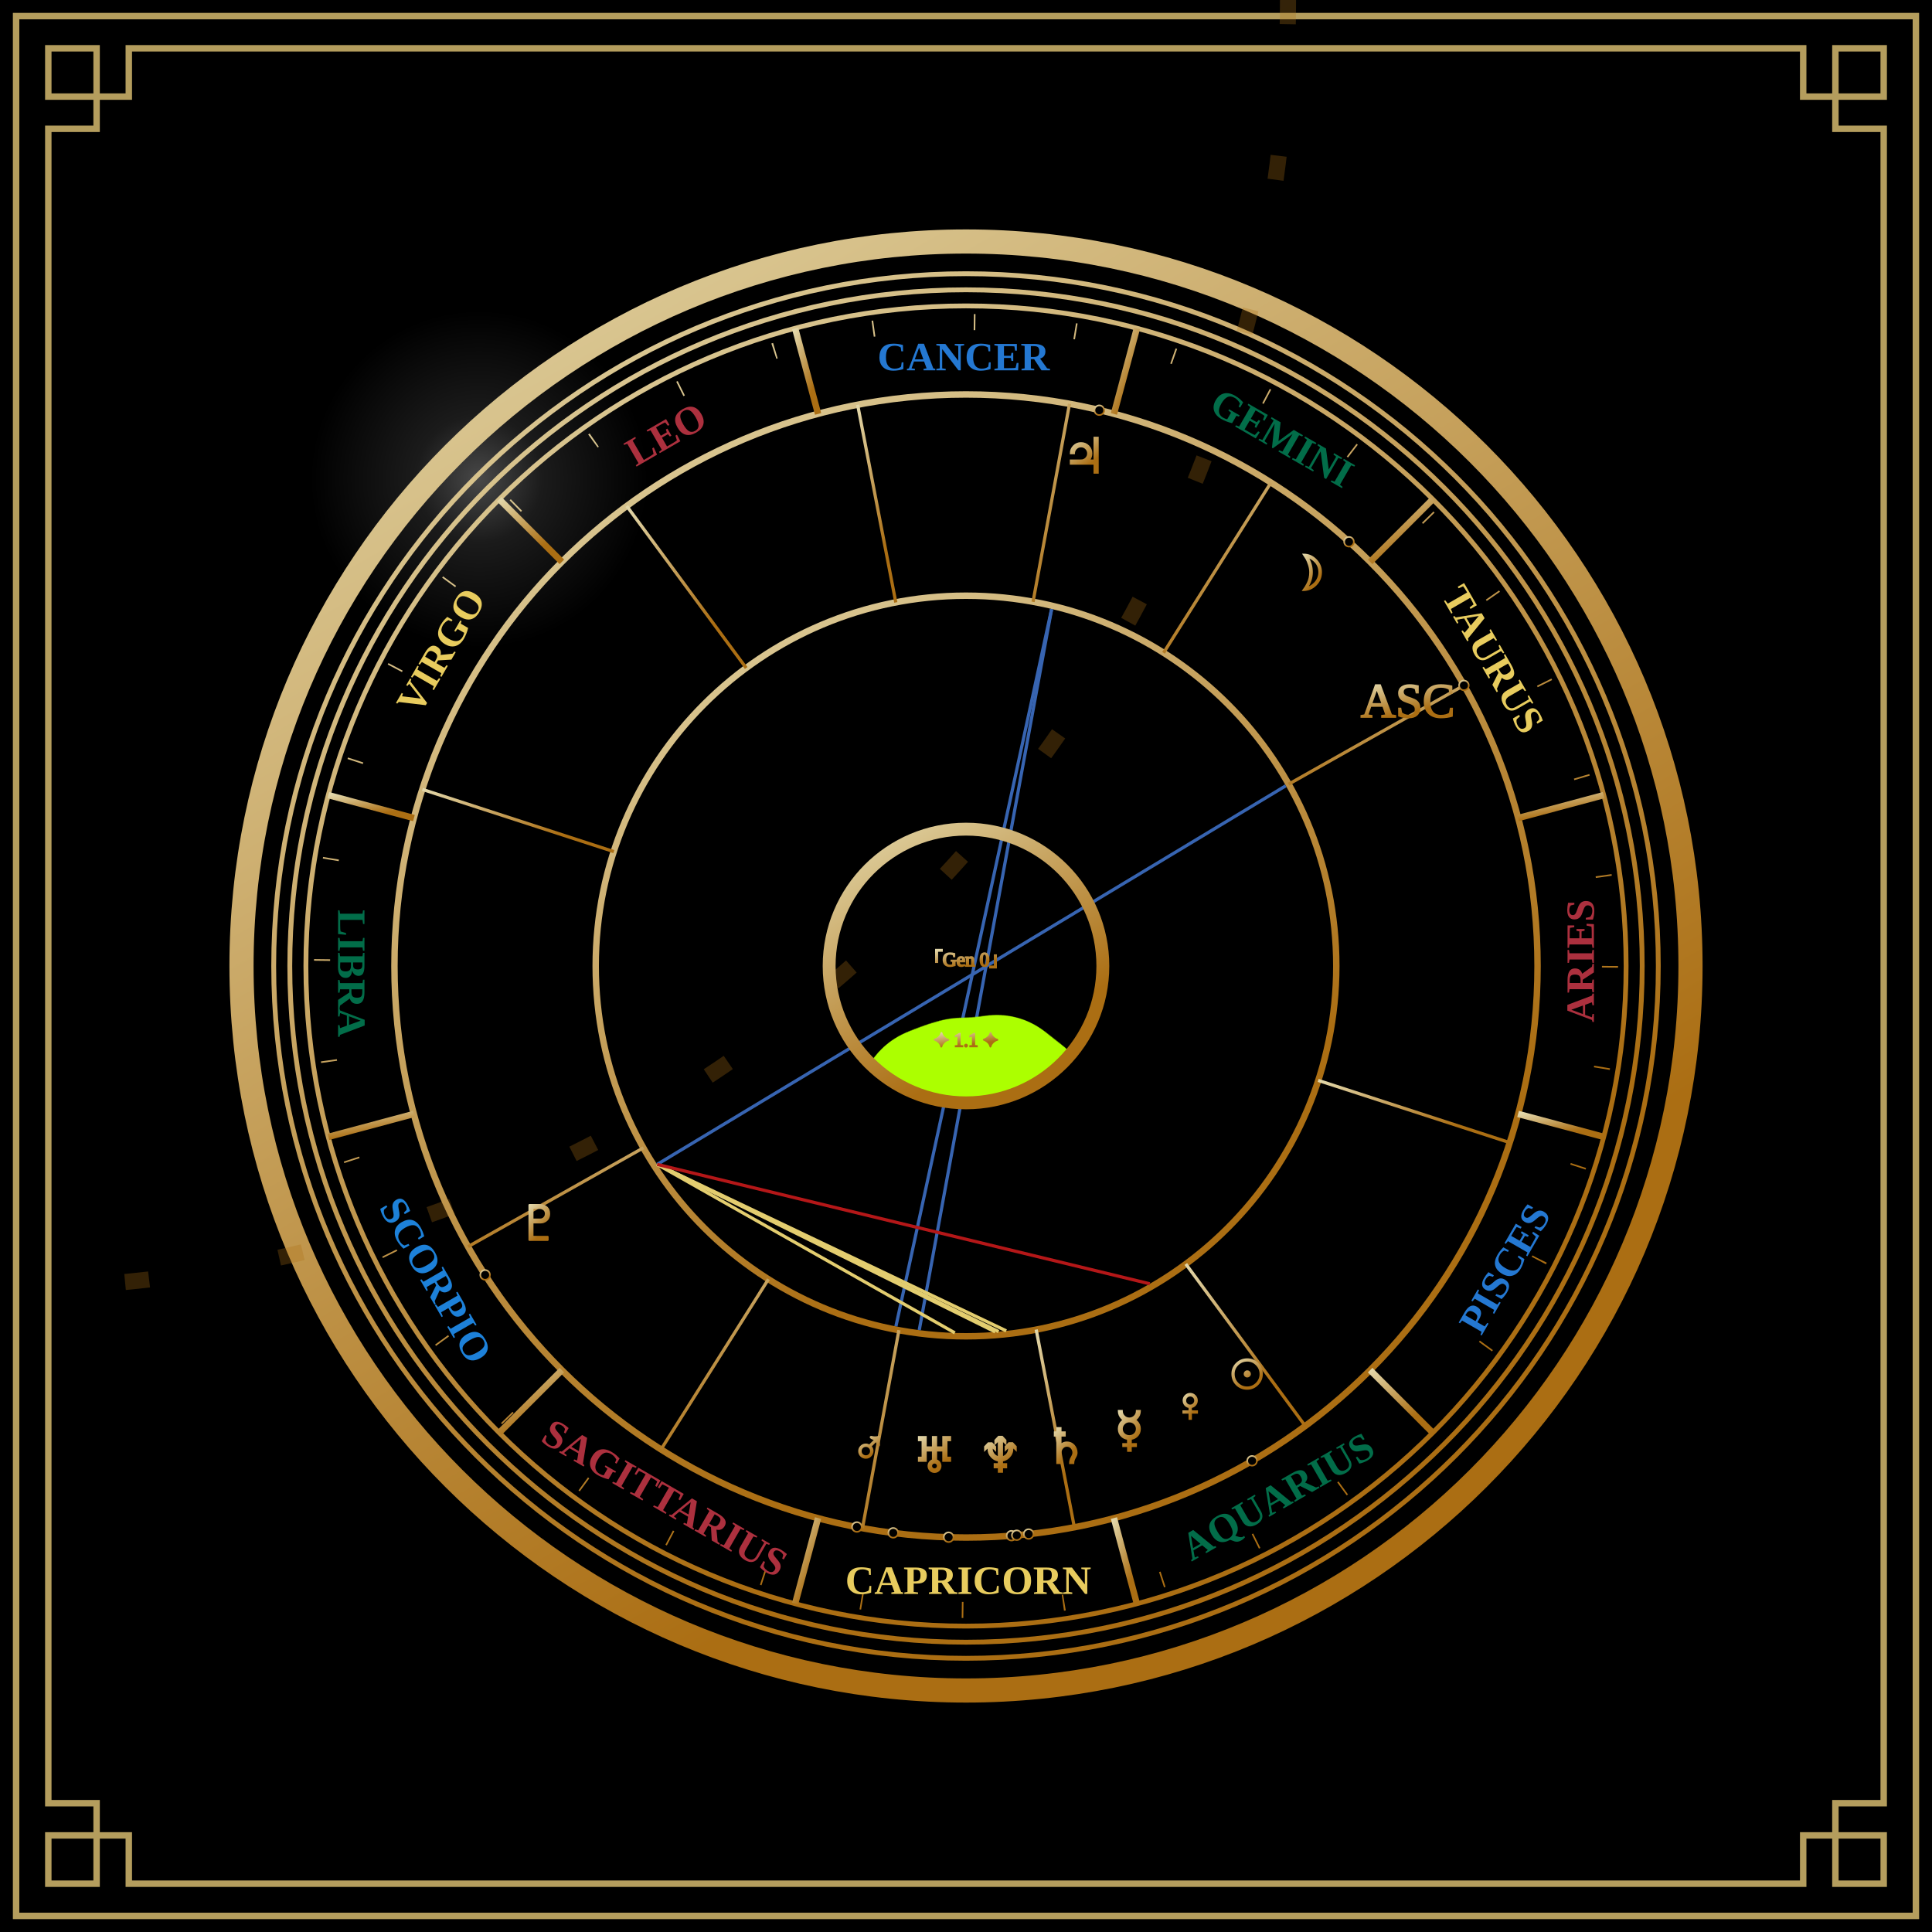
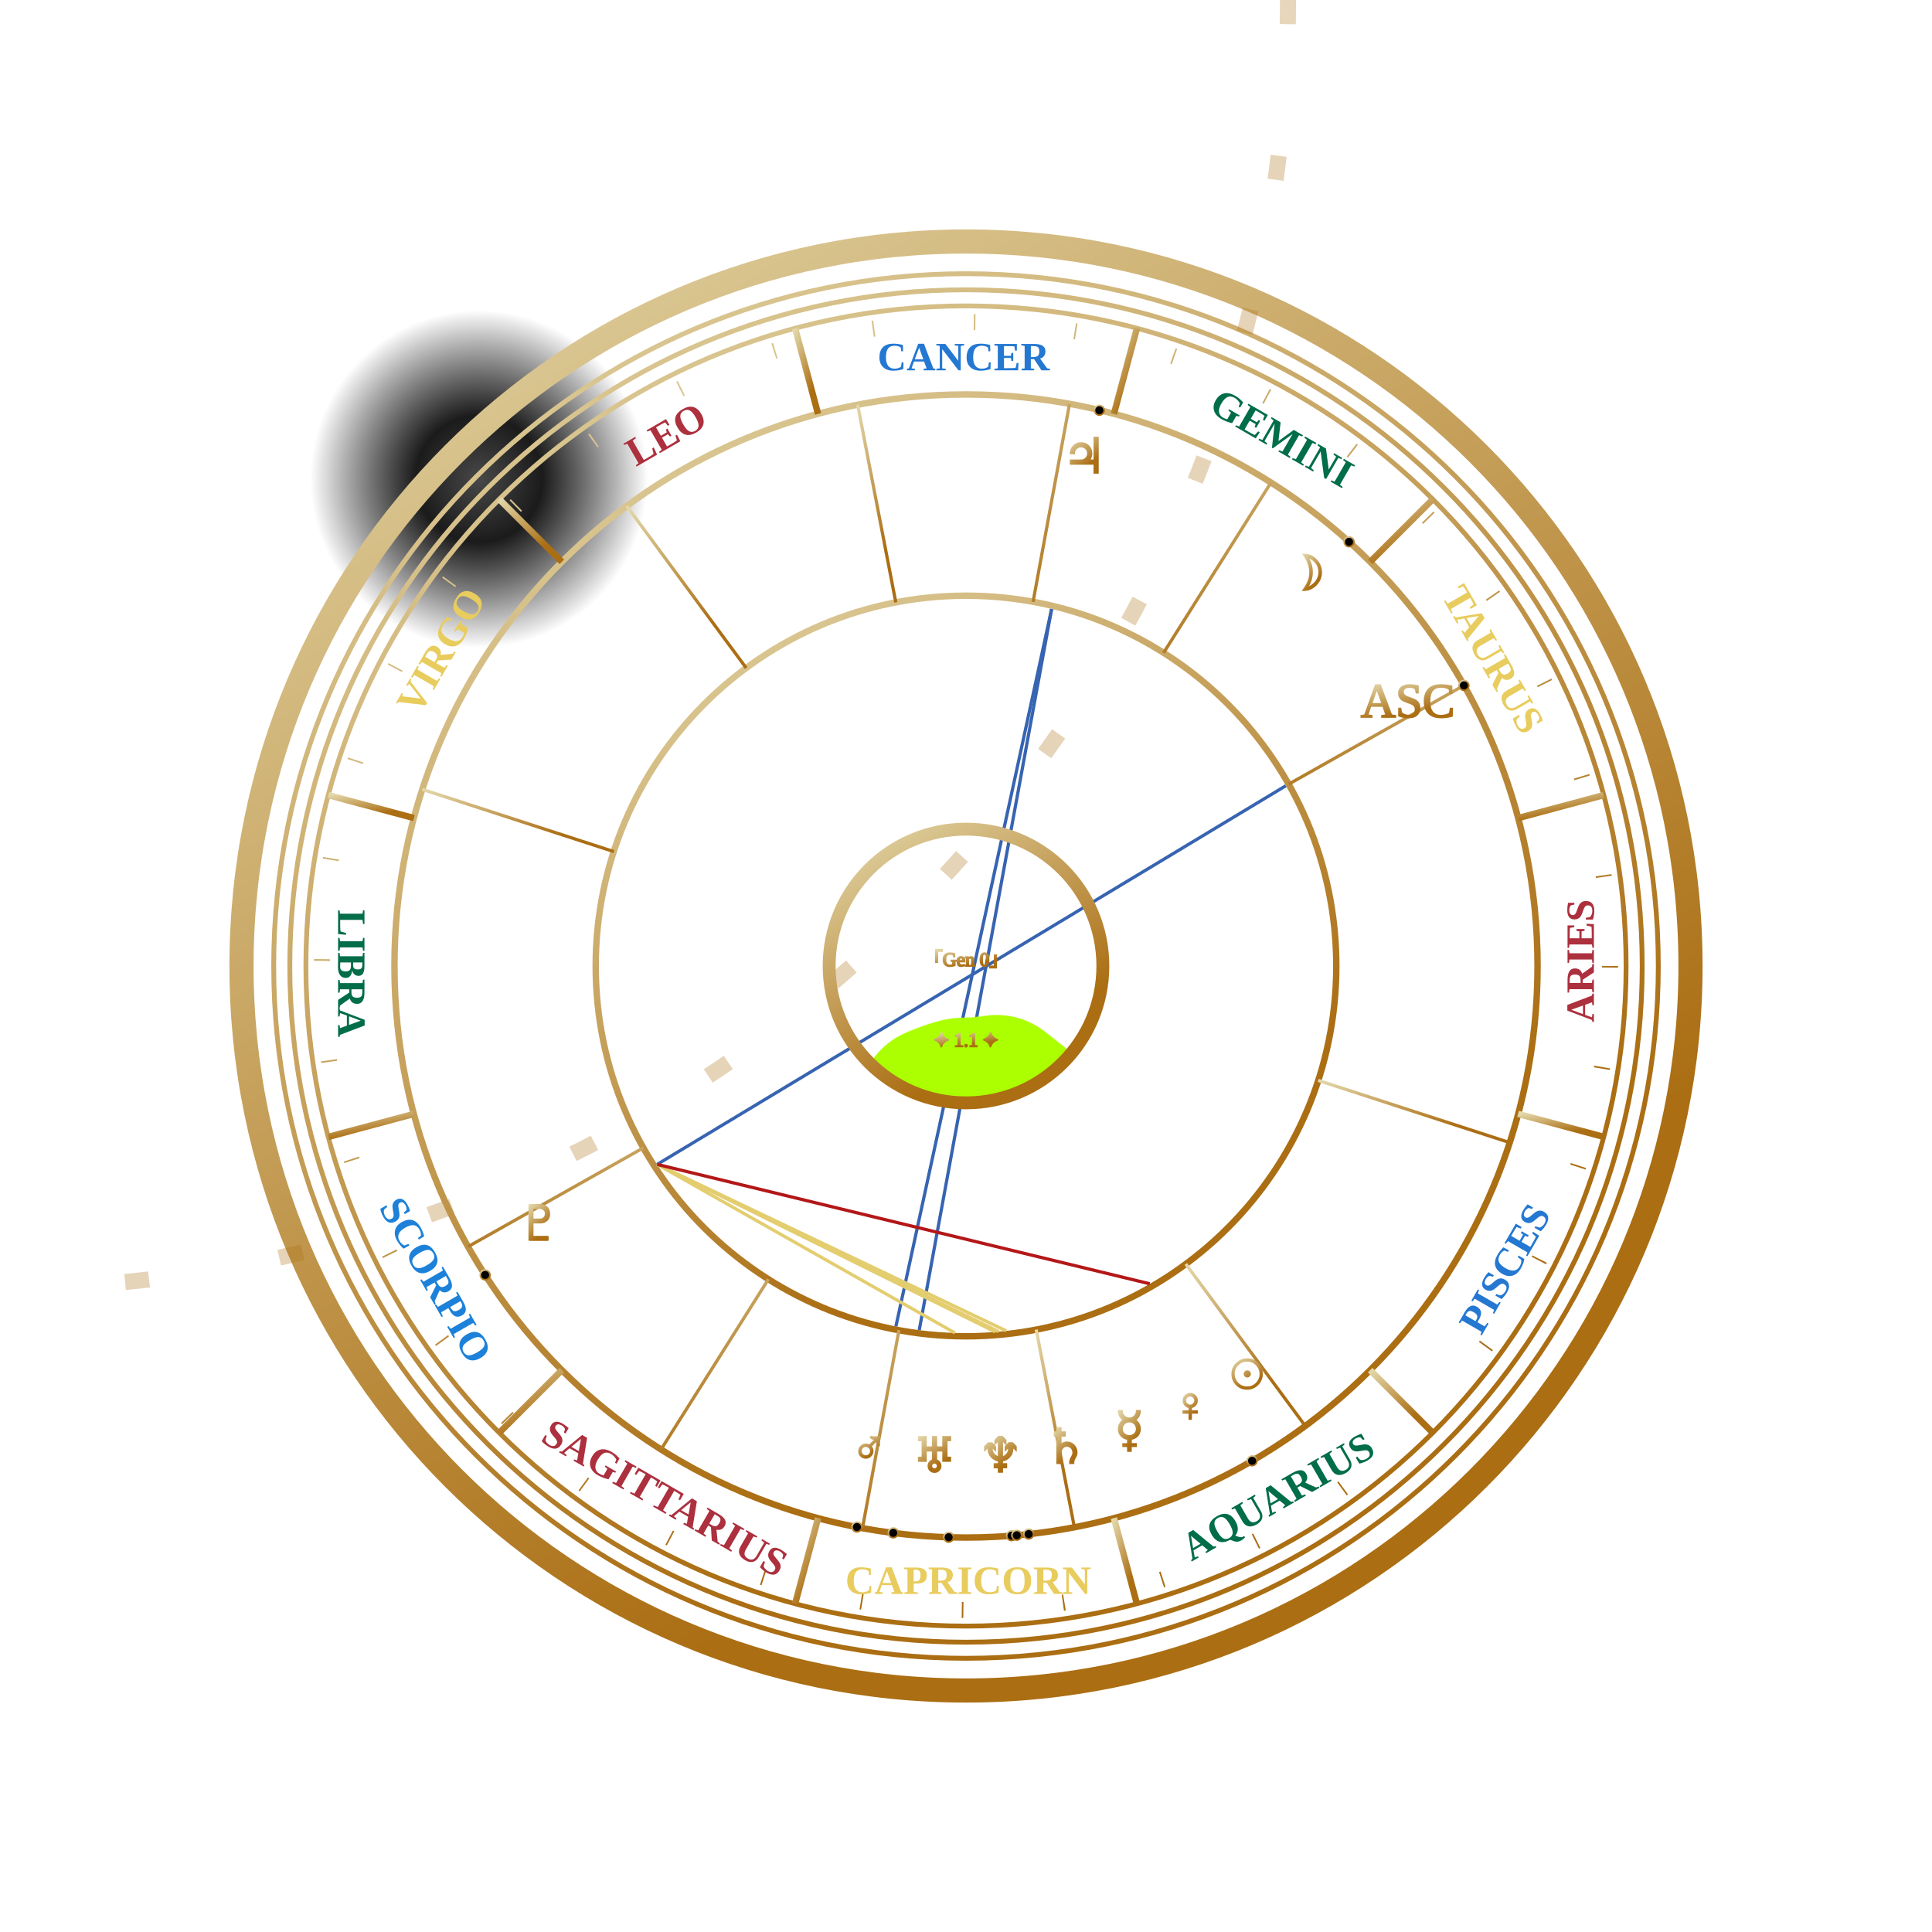
<svg xmlns="http://www.w3.org/2000/svg" version="1.1" width="1200" height="1200" id="astro">
  <style>.f1 {animation: fc1 2s 0.14s cubic-bezier(0.5, 0.07, 0.64, 1) infinite;}.f2 {animation: fc2 2s 0.28s cubic-bezier(0.5, 0.07, 0.64, 1) infinite;}.f3 {animation: fc3 2s 0.42s cubic-bezier(0.5, 0.07, 0.64, 1) infinite;}.f4 {animation: fc4 2s 0.56s cubic-bezier(0.5, 0.07, 0.64, 1) infinite;}.f5 {animation: fc5 2s 0.7s cubic-bezier(0.5, 0.07, 0.64, 1) infinite;}.f6 {animation: fc6 2s 0.84s cubic-bezier(0.5, 0.07, 0.64, 1) infinite;}.f7 {animation: fc7 2s 0.98s cubic-bezier(0.5, 0.07, 0.64, 1) infinite;}.f8 {animation: fc8 2s 1.12s cubic-bezier(0.5, 0.07, 0.64, 1) infinite;}.f9 {animation: fc9 2s 1.26s cubic-bezier(0.5, 0.07, 0.64, 1) infinite;}.f10 {animation: fc10 2s 1.4s cubic-bezier(0.5, 0.07, 0.64, 1) infinite;}.f11 {animation: fc11 2s 1.54s cubic-bezier(0.5, 0.07, 0.64, 1) infinite;}.f12 {animation: fc12 2s 1.68s cubic-bezier(0.5, 0.07, 0.64, 1) infinite;}.f13 {animation: fc13 2s 1.82s cubic-bezier(0.5, 0.07, 0.64, 1) infinite;}.f14 {animation: fc14 2s 1.96s cubic-bezier(0.5, 0.07, 0.64, 1) infinite;}.f15 {animation: fc15 2s 2.1s cubic-bezier(0.5, 0.07, 0.64, 1) infinite;}.r1 {animation: fr1 2s 0.5s cubic-bezier(0.5, 0.07, 0.64, 1) infinite;}.r2 {animation: fr2 2s 1s cubic-bezier(0.5, 0.07, 0.64, 1) infinite;}.r3 {animation: fr3 2s 1.5s cubic-bezier(0.5, 0.07, 0.64, 1) infinite;}.r4 {animation: fr4 2s 2s cubic-bezier(0.5, 0.07, 0.64, 1) infinite;}.r5 {animation: fr5 1.5s 0.5s cubic-bezier(0.5, 0.07, 0.64, 1) infinite;}.r6 {animation: fr6 1.5s 1s cubic-bezier(0.5, 0.07, 0.64, 1) infinite;}.r7 {animation: fr7 1.5s 1.5s cubic-bezier(0.5, 0.07, 0.64, 1) infinite;}.r8 {animation: fr8 1.5s 2s cubic-bezier(0.5, 0.07, 0.64, 1) infinite;}@keyframes fc1 {0% {transform: translate(0, 0) scale(1);}100% {transform: translate(552px, 350px) scale(0);}}@keyframes fc2 {0% {transform: translate(0, 0) scale(1);}100% {transform: translate(652px, 350px) scale(0);}}@keyframes fc3 {0% {transform: translate(0, 0) scale(1);}100% {transform: translate(564px, 350px) scale(0);}}@keyframes fc4 {0% {transform: translate(0, 0) scale(1);}100% {transform: translate(577px, 350px) scale(0);}}@keyframes fc5 {0% {transform: translate(0, 0) scale(1);}100% {transform: translate(679px, 350px) scale(0);}}@keyframes fc6 {0% {transform: translate(0, 0) scale(1);}100% {transform: translate(563px, 350px) scale(0);}}@keyframes fc7 {0% {transform: translate(0, 0) scale(1);}100% {transform: translate(591px, 350px) scale(0);}}@keyframes fc8 {0% {transform: translate(0, 0) scale(1);}100% {transform: translate(668px, 350px) scale(0);}}@keyframes fc9 {0% {transform: translate(0, 0) scale(1);}100% {transform: translate(546px, 350px) scale(0);}}@keyframes fc10 {0% {transform: translate(0, 0) scale(1);}100% {transform: translate(586px, 350px) scale(0);}}@keyframes fc11 {0% {transform: translate(0, 0) scale(1);}100% {transform: translate(604px, 350px) scale(0);}}@keyframes fc12 {0% {transform: translate(0, 0) scale(1);}100% {transform: translate(641px, 350px) scale(0);}}@keyframes fc13 {0% {transform: translate(0, 0) scale(1);}100% {transform: translate(549px, 350px) scale(0);}}@keyframes fc14 {0% {transform: translate(0, 0) scale(1);}100% {transform: translate(638px, 350px) scale(0);}}@keyframes fc15 {0% {transform: translate(0, 0) scale(1);}100% {transform: translate(629px, 350px) scale(0);}}@keyframes fr1 {0% {transform: translate(288px, 631px) scale(0.3);}100% {transform: translate(0px, -450px) scale(1);}}@keyframes fr2 {0% {transform: translate(264px, 599px) scale(0.3);}100% {transform: translate(0px, -450px) scale(1);}}@keyframes fr3 {0% {transform: translate(257px, 576px) scale(0.3);}100% {transform: translate(0px, -450px) scale(1);}}@keyframes fr4 {0% {transform: translate(295px, 614px) scale(0.3);}100% {transform: translate(0px, -450px) scale(1);}}@keyframes fr5 {0% {transform: translate(585px, 611px) scale(0.3);}100% {transform: translate(0px, -450px) scale(1);}}@keyframes fr6 {0% {transform: translate(611px, 601px) scale(0.3);}100% {transform: translate(0px, -450px) scale(1);}}@keyframes fr7 {0% {transform: translate(607px, 591px) scale(0.3);}100% {transform: translate(0px, -450px) scale(1);}}@keyframes fr8 {0% {transform: translate(597px, 626px) scale(0.3);}100% {transform: translate(0px, -450px) scale(1);}}</style>
  <defs>
    <radialGradient id="darkLight">
      <stop offset="0%" stop-color="#484848" />
      <stop offset="3%" stop-color="#1b1b1b" />
-       <stop offset="8%" stop-color="#000000" />
+       <stop offset="8%" stop-color="transparent" />
    </radialGradient>
    <linearGradient id="goldBody" gradientTransform="rotate(60)">
      <stop offset="0%" stop-color="#e3d8ab" />
      <stop offset="100%" stop-color="#ab6e13" />
    </linearGradient>
    <filter id="goo">
      <feGaussianBlur in="SourceGraphic" stdDeviation="10" result="blur" />
      <feColorMatrix in="blur" mode="matrix" values="1 0 0 0 0  0 1 0 0 0  0 0 1 0 0  0 0 0 18 -8" result="goo" />
      <feBlend in="SourceGraphic" in2="goo" />
    </filter>
    <clipPath id="centerCut">
      <circle cy="600" cx="600" r="140" stroke-width="120" />
    </clipPath>
  </defs>
  <circle cx="300" cy="300" r="1300" fill="url(#darkLight)">
    <animateTransform attributeType="xml" attributeName="transform" type="rotate" from="0 600 600" to="360 600 600" begin="0" dur="5s" repeatCount="indefinite" />
  </circle>
-   <g stroke="#b49d5d">
-     <rect width="1180" height="1180" x="10" y="10" stroke-width="4" fill="none" />
-     <path d="M30,30 H60 V80 H30 V1120 H60 V1170 H30 V1140 H80 V1170 H1120 V1140 H1170 V1170 H1140 V1120 H1170 V80 H1140 V30 H1170 V60 H1120 V30 H80 V60 H30 V30 Z" stroke-width="4" fill="none" />
-   </g>
  <g fill="url(#goldBody)" stroke="url(#goldBody)">
    <circle cx="600" cy="600" r="450" stroke-width="15" fill="none">
      <animateTransform attributeType="xml" attributeName="transform" type="rotate" from="0 600 600" to="360 600 600" begin="0" dur="5s" repeatCount="indefinite" />
    </circle>
    <circle cx="600" cy="600" r="430" stroke-width="3" fill="none" />
    <circle cx="600" cy="600" r="420" stroke-width="3" fill="none" />
    <circle cx="600" cy="600" r="410" stroke-width="3" fill="none" />
    <circle cx="600" cy="600" r="400" stroke-width="10" fill="none" stroke-dasharray="1 62">
      <animateTransform attributeType="xml" attributeName="transform" type="rotate" from="0 600 600" to="360 600 600" begin="0" dur="20s" repeatCount="indefinite" />
    </circle>
    <circle cx="0" cy="0" r="800" stroke-width="10" fill="none" stroke-dasharray="15 82" opacity="0.3">
      <animateTransform attributeType="xml" attributeName="transform" type="rotate" from="0 0 0" to="360 0 0" begin="0" dur="40s" repeatCount="indefinite" />
    </circle>
    <circle cx="600" cy="600" r="355" stroke-width="4" fill="none" />
    <circle cx="600" cy="600" r="230" stroke-width="4" fill="none" />
    <line x1="942.904" y1="691.881" x2="996.029" y2="706.116" stroke-width="4" />
    <line x1="942.904" y1="508.119" x2="996.029" y2="493.884" stroke-width="4" />
    <line x1="851.023" y1="348.977" x2="889.914" y2="310.086" stroke-width="4" />
    <line x1="691.881" y1="257.096" x2="706.116" y2="203.97" stroke-width="4" />
    <line x1="508.119" y1="257.096" x2="493.884" y2="203.97" stroke-width="4" />
    <line x1="348.977" y1="348.977" x2="310.086" y2="310.086" stroke-width="4" />
    <line x1="257.096" y1="508.119" x2="203.97" y2="493.884" stroke-width="4" />
    <line x1="257.096" y1="691.881" x2="203.97" y2="706.116" stroke-width="4" />
    <line x1="348.977" y1="851.023" x2="310.086" y2="889.914" stroke-width="4" />
    <line x1="691.881" y1="942.904" x2="706.116" y2="996.029" stroke-width="4" />
    <line x1="851.023" y1="851.023" x2="889.914" y2="889.914" stroke-width="4" />
    <line x1="508.119" y1="942.904" x2="493.884" y2="996.029" stroke-width="4" />
    <text font-size="25" transform="translate(990, 635) rotate(-90)" fill="#ac303e" font-weight="bold" stroke="none">ARIES</text>
    <text font-size="25" transform="translate(895, 370) rotate(60)" fill="#e8cc5e" font-weight="bold" stroke="none">TAURUS</text>
    <text font-size="25" transform="translate(750, 255) rotate(30)" fill="#026d49" font-weight="bold" stroke="none">GEMINI</text>
    <text font-size="25" transform="translate(545, 230) rotate(0)" fill="#2478d2" font-weight="bold" stroke="none">CANCER</text>
    <text font-size="25" transform="translate(395, 290) rotate(-30)" fill="#ac303e" font-weight="bold" stroke="none">LEO</text>
    <text font-size="25" transform="translate(260, 445) rotate(-60)" fill="#e8cc5e" font-weight="bold" stroke="none">VIRGO</text>
    <text font-size="25" transform="translate(210, 565) rotate(90)" fill="#026d49" font-weight="bold" stroke="none">LIBRA</text>
    <text font-size="25" transform="translate(235, 750) rotate(60)" fill="#1d81d9" font-weight="bold" stroke="none">SCORPIO</text>
    <text font-size="25" transform="translate(335, 895) rotate(30)" fill="#ac303e" font-weight="bold" stroke="none">SAGITTARIUS</text>
    <text font-size="25" transform="translate(525, 990) rotate(0)" fill="#e8cc5e" font-weight="bold" stroke="none">CAPRICORN</text>
    <text font-size="25" transform="translate(740, 970) rotate(-30)" fill="#026d49" font-weight="bold" stroke="none">AQUARIUS</text>
    <text font-size="25" transform="translate(920, 830) rotate(-60)" fill="#2478d2" font-weight="bold" stroke="none">PISCES</text>
    <line x1="800.37" y1="487.077" x2="909.266" y2="425.707" stroke-width="2" />
    <line x1="643.598" y1="825.819" x2="667.293" y2="948.546" stroke-width="2" />
    <line x1="736.525" y1="785.096" x2="810.724" y2="885.692" stroke-width="2" />
    <line x1="818.743" y1="671.058" x2="937.626" y2="709.676" stroke-width="2" />
    <line x1="722.717" y1="405.474" x2="789.411" y2="299.754" stroke-width="2" />
    <line x1="641.651" y1="373.815" x2="664.287" y2="250.888" stroke-width="2" />
    <line x1="556.403" y1="374.181" x2="532.71" y2="251.453" stroke-width="2" />
    <line x1="463.476" y1="414.902" x2="389.278" y2="314.306" stroke-width="2" />
    <line x1="381.257" y1="528.941" x2="262.375" y2="490.321" stroke-width="2" />
    <line x1="399.631" y1="712.924" x2="290.735" y2="774.296" stroke-width="2" />
    <line x1="477.284" y1="794.526" x2="410.591" y2="900.247" stroke-width="2" />
    <line x1="558.351" y1="826.186" x2="535.715" y2="949.112" stroke-width="2" />
    <line x1="798.627" y1="488.059" x2="408.171" y2="723.229" stroke-width="2" stroke="#3764B1" />
    <line x1="653.176" y1="378.296" x2="556.473" y2="823.795" stroke-width="2" stroke="#3764B1" />
    <line x1="653.176" y1="378.296" x2="570.966" y2="826.127" stroke-width="2" stroke="#3764B1" />
    <line x1="408.171" y1="723.229" x2="593.072" y2="827.865" stroke-width="2" stroke="#E3CD6F" />
    <line x1="408.171" y1="723.229" x2="618.155" y2="827.254" stroke-width="2" stroke="#E3CD6F" />
    <line x1="408.171" y1="723.229" x2="620.245" y2="827.078" stroke-width="2" stroke="#E3CD6F" />
    <line x1="408.171" y1="723.229" x2="624.987" y2="826.608" stroke-width="2" stroke="#E3CD6F" />
    <line x1="408.171" y1="723.229" x2="714.121" y2="797.383" stroke-width="2" stroke="#b41718" />
    <text text-anchor="middle" x="874.419" y="445.345" font-size="30">ASC</text>
    <circle cx="909.266" cy="425.707" r="3" fill="#000" />
    <text text-anchor="middle" x="811.093" y="366.196" font-size="30">☽</text>
    <circle cx="837.899" cy="336.507" r="3" fill="#000" />
    <text text-anchor="middle" x="673.467" y="293.699" font-size="30">♃</text>
    <circle cx="682.796" cy="254.803" r="3" fill="#000" />
    <text text-anchor="middle" x="334.974" y="770.251" font-size="30">♇</text>
    <circle cx="301.319" cy="791.87" r="3" fill="#000" />
    <text text-anchor="middle" x="539.864" y="909.191" font-size="30">♂</text>
    <circle cx="532.227" cy="948.453" r="3" fill="#000" />
    <text text-anchor="middle" x="580.455" y="914.359" font-size="30">♅</text>
    <circle cx="554.794" cy="952.084" r="3" fill="#000" />
    <text text-anchor="middle" x="621.376" y="914.241" font-size="30">♆</text>
    <circle cx="589.214" cy="954.789" r="3" fill="#000" />
    <text text-anchor="middle" x="661.936" y="908.836" font-size="30">♄</text>
    <circle cx="628.268" cy="953.838" r="3" fill="#000" />
    <text text-anchor="middle" x="701.451" y="898.21" font-size="30">☿</text>
    <circle cx="631.522" cy="953.565" r="3" fill="#000" />
    <text text-anchor="middle" x="739.254" y="882.546" font-size="30">♀</text>
    <circle cx="638.905" cy="952.833" r="3" fill="#000" />
    <text text-anchor="middle" x="774.707" y="862.111" font-size="25">☉</text>
    <circle cx="777.688" cy="907.329" r="3" fill="#000" />
    <g filter="url(#goo)" clip-path="url(#centerCut)" stroke="none" transform="translate(240, 240) scale(0.6)">
      <circle class="f1" cy="753" cx="579" r="80" fill="#ACFF00" />
      <circle class="f2" cy="751" cx="622" r="80" fill="#ACFF00" />
      <circle class="f3" cy="770" cx="648" r="80" fill="#ACFF00" />
      <circle class="f4" cy="755" cx="614" r="80" fill="#ACFF00" />
      <circle class="f5" cy="744" cx="591" r="80" fill="#ACFF00" />
      <circle class="f6" cy="748" cx="572" r="80" fill="#ACFF00" />
      <circle class="f7" cy="746" cx="651" r="80" fill="#ACFF00" />
      <circle class="f8" cy="751" cx="604" r="80" fill="#ACFF00" />
      <circle class="f9" cy="734" cx="595" r="80" fill="#ACFF00" />
      <circle class="f10" cy="743" cx="569" r="80" fill="#ACFF00" />
      <circle class="f11" cy="758" cx="559" r="80" fill="#ACFF00" />
      <circle class="f12" cy="731" cx="632" r="80" fill="#ACFF00" />
      <circle class="f13" cy="737" cx="585" r="80" fill="#ACFF00" />
      <circle class="f14" cy="760" cx="616" r="80" fill="#ACFF00" />
      <circle class="f15" cy="752" cx="630" r="80" fill="#ACFF00" />
      <circle class="r1" cy="850" cx="600" r="90" fill="black" />
      <circle class="r2" cy="850" cx="600" r="80" fill="black" />
      <circle class="r3" cy="850" cx="600" r="80" fill="black" />
      <circle class="r4" cy="850" cx="600" r="70" fill="black" />
      <circle class="r5" cy="850" cx="600" r="60" fill="black" />
      <circle class="r6" cy="850" cx="600" r="80" fill="black" />
      <circle class="r7" cy="850" cx="600" r="70" fill="black" />
      <circle class="r8" cy="850" cx="600" r="80" fill="black" />
    </g>
    <circle cy="600" cx="600" r="85" fill="none" stroke-width="8" />
    <text text-anchor="middle" x="600" y="600" font-size="2.5rem">「Gen 0」</text>
    <text text-anchor="middle" x="600" y="650" font-size="1.5rem">✦ 1.1 ✦</text>
  </g>
</svg>
